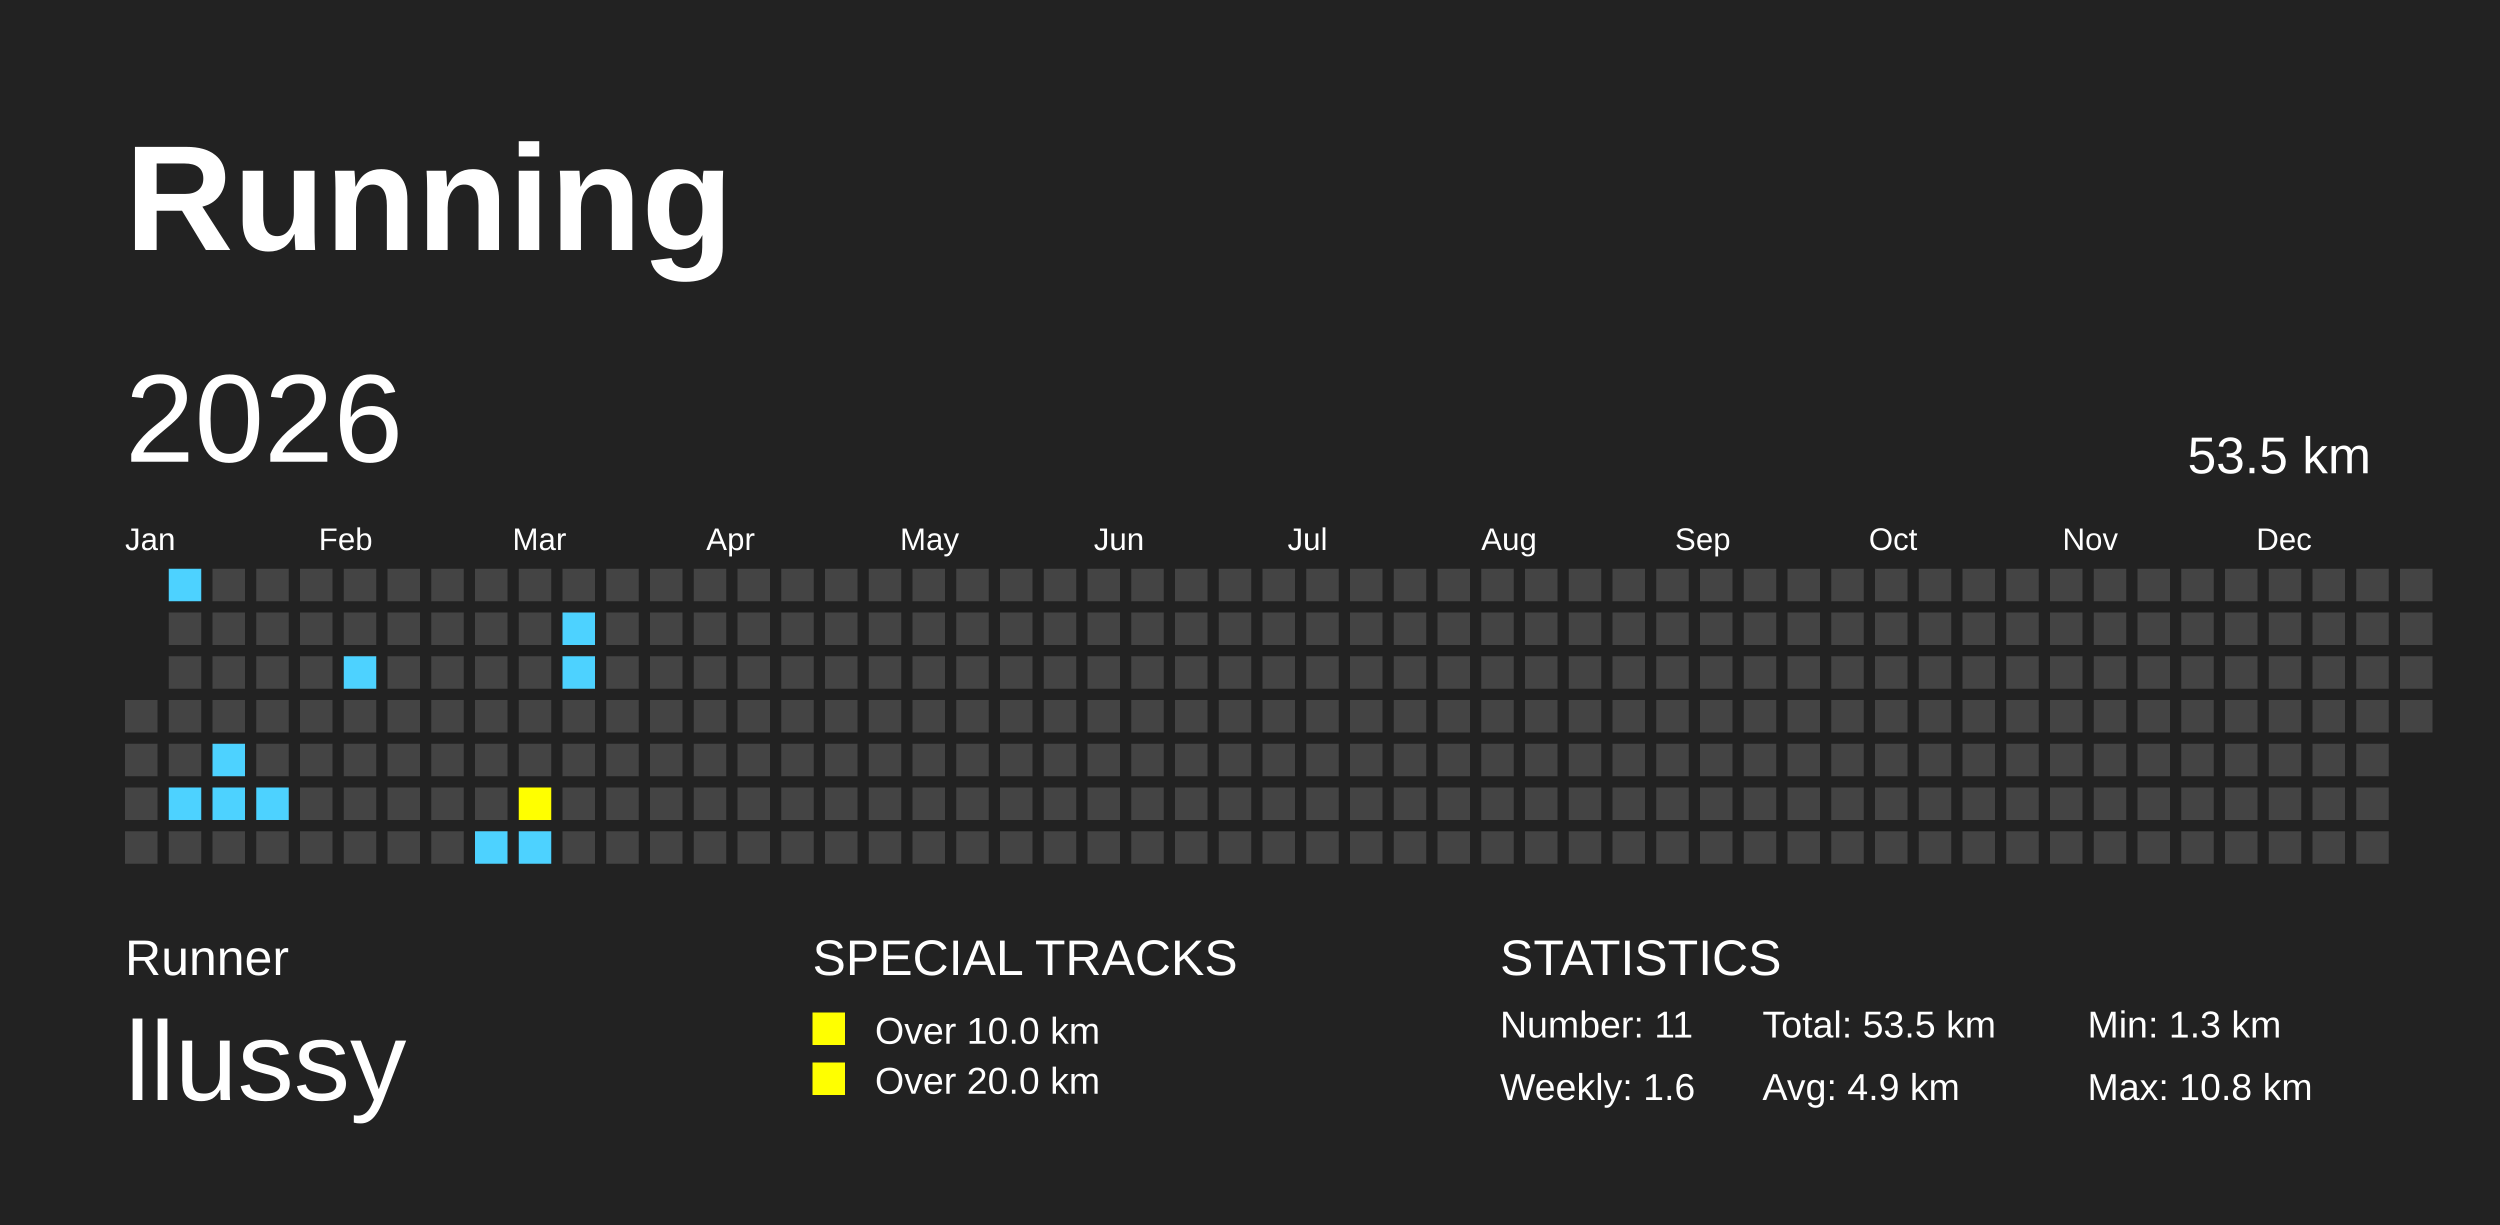
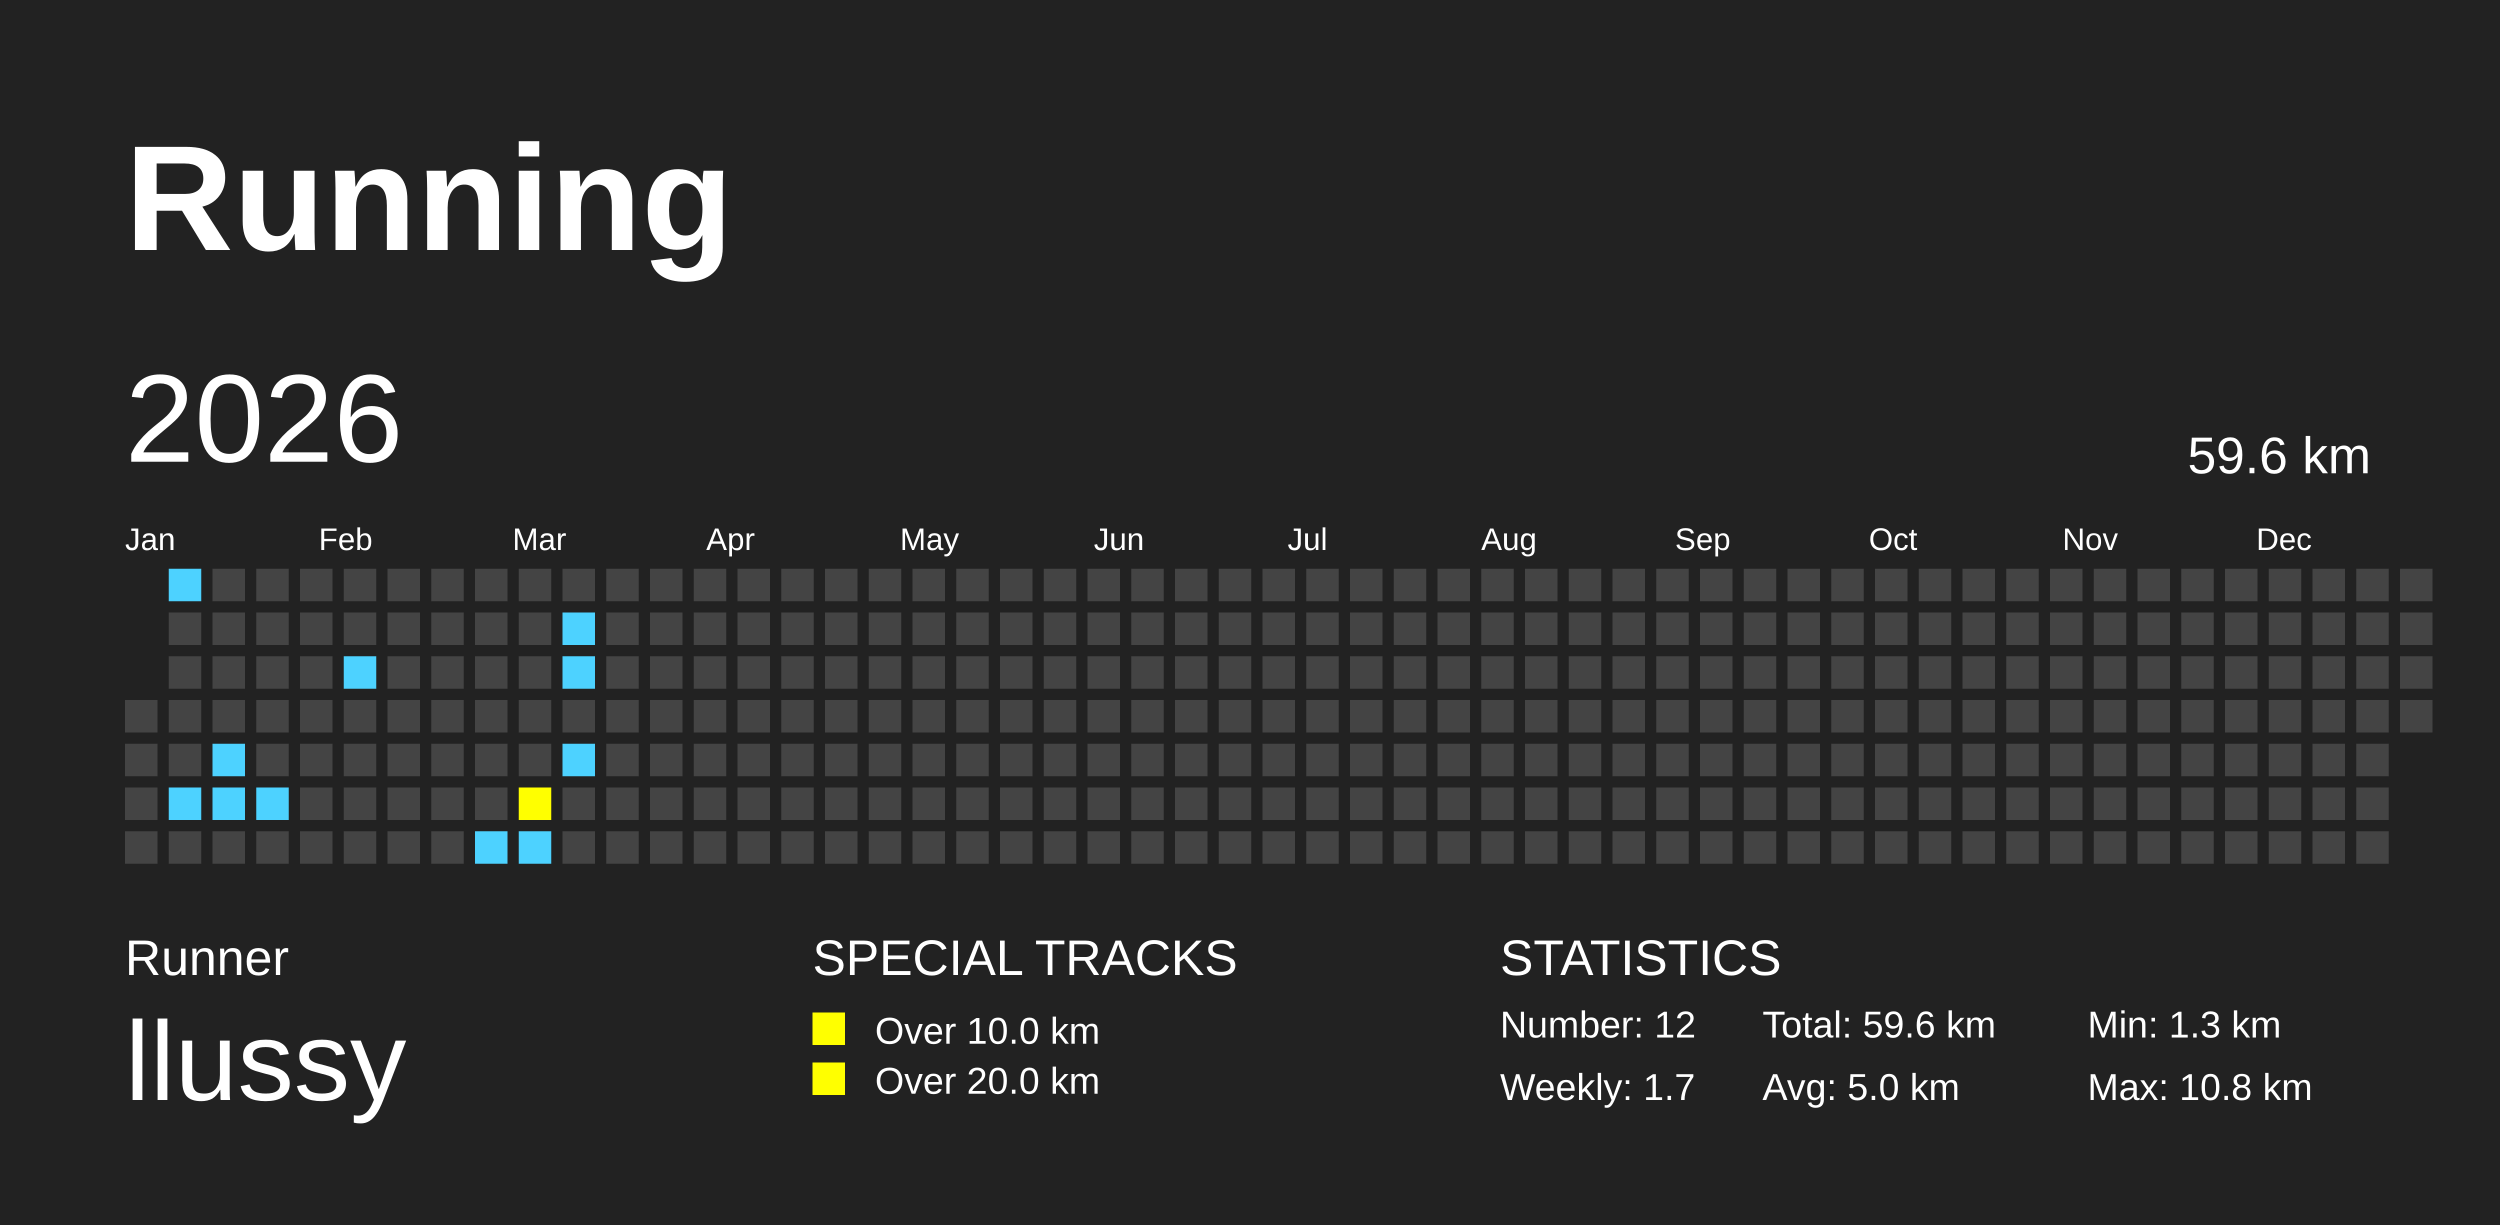
<svg xmlns="http://www.w3.org/2000/svg" baseProfile="full" height="98mm" version="1.1" viewBox="0,0,200,98" width="200mm">
  <defs />
  <rect fill="#222222" height="98" width="200" x="0" y="0" />
  <text fill="#FFFFFF" style="font-size:12px; font-family:Arial; font-weight:bold;" x="10" y="20">Running</text>
  <text fill="#FFFFFF" style="font-size:4px; font-family:Arial" x="10" y="78">Runner</text>
  <text fill="#FFFFFF" style="font-size:9px; font-family:Arial" x="10" y="88">llussy</text>
  <text fill="#FFFFFF" style="font-size:4px; font-family:Arial" x="65" y="78">SPECIAL TRACKS</text>
  <rect fill="#FFFF00" height="2.6" width="2.6" x="65" y="81" />
  <text fill="#FFFFFF" style="font-size:3px; font-family:Arial" x="70" y="83.5">Over 10.0 km</text>
  <rect fill="#FFFF00" height="2.6" width="2.6" x="65" y="85" />
  <text fill="#FFFFFF" style="font-size:3px; font-family:Arial" x="70" y="87.5">Over 20.0 km</text>
  <text fill="#FFFFFF" style="font-size:4px; font-family:Arial" x="120" y="78">STATISTICS</text>
-   <text fill="#FFFFFF" style="font-size:3px; font-family:Arial" x="120" y="83">Number: 11</text>
-   <text fill="#FFFFFF" style="font-size:3px; font-family:Arial" x="120" y="88">Weekly: 1.6</text>
-   <text fill="#FFFFFF" style="font-size:3px; font-family:Arial" x="141" y="83">Total: 53.5 km</text>
-   <text fill="#FFFFFF" style="font-size:3px; font-family:Arial" x="141" y="88">Avg: 4.9 km</text>
+   <text fill="#FFFFFF" style="font-size:3px; font-family:Arial" x="120" y="83">Number: 12</text>
+   <text fill="#FFFFFF" style="font-size:3px; font-family:Arial" x="120" y="88">Weekly: 1.7</text>
+   <text fill="#FFFFFF" style="font-size:3px; font-family:Arial" x="141" y="83">Total: 59.6 km</text>
+   <text fill="#FFFFFF" style="font-size:3px; font-family:Arial" x="141" y="88">Avg: 5.0 km</text>
  <text fill="#FFFFFF" style="font-size:3px; font-family:Arial" x="167" y="83">Min: 1.3 km</text>
  <text fill="#FFFFFF" style="font-size:3px; font-family:Arial" x="167" y="88">Max: 10.8 km</text>
  <text dominant-baseline="hanging" fill="#FFFFFF" style="font-size:10.0px; font-family:Arial;" x="10" y="30">2026</text>
-   <text dominant-baseline="hanging" fill="#FFFFFF" style="font-size:4.125px; font-family:Arial;" x="175" y="35">53.5 km</text>
+   <text dominant-baseline="hanging" fill="#FFFFFF" style="font-size:4.125px; font-family:Arial;" x="175" y="35">59.6 km</text>
  <text fill="#FFFFFF" style="font-size:2.5px; font-family:Arial" x="10.0" y="44">Jan</text>
  <text fill="#FFFFFF" style="font-size:2.5px; font-family:Arial" x="25.5" y="44">Feb</text>
  <text fill="#FFFFFF" style="font-size:2.5px; font-family:Arial" x="41.0" y="44">Mar</text>
  <text fill="#FFFFFF" style="font-size:2.5px; font-family:Arial" x="56.5" y="44">Apr</text>
  <text fill="#FFFFFF" style="font-size:2.5px; font-family:Arial" x="72.0" y="44">May</text>
  <text fill="#FFFFFF" style="font-size:2.5px; font-family:Arial" x="87.5" y="44">Jun</text>
  <text fill="#FFFFFF" style="font-size:2.5px; font-family:Arial" x="103.0" y="44">Jul</text>
  <text fill="#FFFFFF" style="font-size:2.5px; font-family:Arial" x="118.5" y="44">Aug</text>
  <text fill="#FFFFFF" style="font-size:2.5px; font-family:Arial" x="134.0" y="44">Sep</text>
  <text fill="#FFFFFF" style="font-size:2.5px; font-family:Arial" x="149.5" y="44">Oct</text>
  <text fill="#FFFFFF" style="font-size:2.5px; font-family:Arial" x="165.0" y="44">Nov</text>
  <text fill="#FFFFFF" style="font-size:2.5px; font-family:Arial" x="180.5" y="44">Dec</text>
  <rect fill="#444444" height="2.6" width="2.6" x="10.0" y="56.0" />
  <rect fill="#444444" height="2.6" width="2.6" x="10.0" y="59.5" />
  <rect fill="#444444" height="2.6" width="2.6" x="10.0" y="63.0" />
  <rect fill="#444444" height="2.6" width="2.6" x="10.0" y="66.5" />
  <rect fill="#4DD2FF" height="2.6" width="2.6" x="13.5" y="45.5" />
  <rect fill="#444444" height="2.6" width="2.6" x="13.5" y="49.0" />
  <rect fill="#444444" height="2.6" width="2.6" x="13.5" y="52.5" />
  <rect fill="#444444" height="2.6" width="2.6" x="13.5" y="56.0" />
  <rect fill="#444444" height="2.6" width="2.6" x="13.5" y="59.5" />
  <rect fill="#4DD2FF" height="2.6" width="2.6" x="13.5" y="63.0" />
  <rect fill="#444444" height="2.6" width="2.6" x="13.5" y="66.5" />
  <rect fill="#444444" height="2.6" width="2.6" x="17.0" y="45.5" />
  <rect fill="#444444" height="2.6" width="2.6" x="17.0" y="49.0" />
  <rect fill="#444444" height="2.6" width="2.6" x="17.0" y="52.5" />
  <rect fill="#444444" height="2.6" width="2.6" x="17.0" y="56.0" />
  <rect fill="#4DD2FF" height="2.6" width="2.6" x="17.0" y="59.5" />
  <rect fill="#4DD2FF" height="2.6" width="2.6" x="17.0" y="63.0" />
  <rect fill="#444444" height="2.6" width="2.6" x="17.0" y="66.5" />
  <rect fill="#444444" height="2.6" width="2.6" x="20.5" y="45.5" />
  <rect fill="#444444" height="2.6" width="2.6" x="20.5" y="49.0" />
  <rect fill="#444444" height="2.6" width="2.6" x="20.5" y="52.5" />
  <rect fill="#444444" height="2.6" width="2.6" x="20.5" y="56.0" />
  <rect fill="#444444" height="2.6" width="2.6" x="20.5" y="59.5" />
  <rect fill="#4DD2FF" height="2.6" width="2.6" x="20.5" y="63.0" />
  <rect fill="#444444" height="2.6" width="2.6" x="20.5" y="66.5" />
  <rect fill="#444444" height="2.6" width="2.6" x="24.0" y="45.5" />
  <rect fill="#444444" height="2.6" width="2.6" x="24.0" y="49.0" />
  <rect fill="#444444" height="2.6" width="2.6" x="24.0" y="52.5" />
  <rect fill="#444444" height="2.6" width="2.6" x="24.0" y="56.0" />
  <rect fill="#444444" height="2.6" width="2.6" x="24.0" y="59.5" />
  <rect fill="#444444" height="2.6" width="2.6" x="24.0" y="63.0" />
  <rect fill="#444444" height="2.6" width="2.6" x="24.0" y="66.5" />
  <rect fill="#444444" height="2.6" width="2.6" x="27.5" y="45.5" />
  <rect fill="#444444" height="2.6" width="2.6" x="27.5" y="49.0" />
  <rect fill="#4DD2FF" height="2.6" width="2.6" x="27.5" y="52.5" />
  <rect fill="#444444" height="2.6" width="2.6" x="27.5" y="56.0" />
  <rect fill="#444444" height="2.6" width="2.6" x="27.5" y="59.5" />
  <rect fill="#444444" height="2.6" width="2.6" x="27.5" y="63.0" />
  <rect fill="#444444" height="2.6" width="2.6" x="27.5" y="66.5" />
  <rect fill="#444444" height="2.6" width="2.6" x="31.0" y="45.5" />
  <rect fill="#444444" height="2.6" width="2.6" x="31.0" y="49.0" />
  <rect fill="#444444" height="2.6" width="2.6" x="31.0" y="52.5" />
  <rect fill="#444444" height="2.6" width="2.6" x="31.0" y="56.0" />
  <rect fill="#444444" height="2.6" width="2.6" x="31.0" y="59.5" />
  <rect fill="#444444" height="2.6" width="2.6" x="31.0" y="63.0" />
  <rect fill="#444444" height="2.6" width="2.6" x="31.0" y="66.5" />
  <rect fill="#444444" height="2.6" width="2.6" x="34.5" y="45.5" />
  <rect fill="#444444" height="2.6" width="2.6" x="34.5" y="49.0" />
  <rect fill="#444444" height="2.6" width="2.6" x="34.5" y="52.5" />
  <rect fill="#444444" height="2.6" width="2.6" x="34.5" y="56.0" />
  <rect fill="#444444" height="2.6" width="2.6" x="34.5" y="59.5" />
  <rect fill="#444444" height="2.6" width="2.6" x="34.5" y="63.0" />
  <rect fill="#444444" height="2.6" width="2.6" x="34.5" y="66.5" />
  <rect fill="#444444" height="2.6" width="2.6" x="38.0" y="45.5" />
  <rect fill="#444444" height="2.6" width="2.6" x="38.0" y="49.0" />
  <rect fill="#444444" height="2.6" width="2.6" x="38.0" y="52.5" />
  <rect fill="#444444" height="2.6" width="2.6" x="38.0" y="56.0" />
  <rect fill="#444444" height="2.6" width="2.6" x="38.0" y="59.5" />
  <rect fill="#444444" height="2.6" width="2.6" x="38.0" y="63.0" />
  <rect fill="#4DD2FF" height="2.6" width="2.6" x="38.0" y="66.5" />
  <rect fill="#444444" height="2.6" width="2.6" x="41.5" y="45.5" />
  <rect fill="#444444" height="2.6" width="2.6" x="41.5" y="49.0" />
  <rect fill="#444444" height="2.6" width="2.6" x="41.5" y="52.5" />
  <rect fill="#444444" height="2.6" width="2.6" x="41.5" y="56.0" />
  <rect fill="#444444" height="2.6" width="2.6" x="41.5" y="59.5" />
  <rect fill="#FFFF00" height="2.6" width="2.6" x="41.5" y="63.0" />
  <rect fill="#4DD2FF" height="2.6" width="2.6" x="41.5" y="66.5" />
  <rect fill="#444444" height="2.6" width="2.6" x="45.0" y="45.5" />
  <rect fill="#4DD2FF" height="2.6" width="2.6" x="45.0" y="49.0" />
  <rect fill="#4DD2FF" height="2.6" width="2.6" x="45.0" y="52.5" />
  <rect fill="#444444" height="2.6" width="2.6" x="45.0" y="56.0" />
-   <rect fill="#444444" height="2.6" width="2.6" x="45.0" y="59.5" />
+   <rect fill="#4DD2FF" height="2.6" width="2.6" x="45.0" y="59.5" />
  <rect fill="#444444" height="2.6" width="2.6" x="45.0" y="63.0" />
  <rect fill="#444444" height="2.6" width="2.6" x="45.0" y="66.5" />
  <rect fill="#444444" height="2.6" width="2.6" x="48.5" y="45.5" />
  <rect fill="#444444" height="2.6" width="2.6" x="48.5" y="49.0" />
  <rect fill="#444444" height="2.6" width="2.6" x="48.5" y="52.5" />
  <rect fill="#444444" height="2.6" width="2.6" x="48.5" y="56.0" />
  <rect fill="#444444" height="2.6" width="2.6" x="48.5" y="59.5" />
  <rect fill="#444444" height="2.6" width="2.6" x="48.5" y="63.0" />
  <rect fill="#444444" height="2.6" width="2.6" x="48.5" y="66.5" />
  <rect fill="#444444" height="2.6" width="2.6" x="52.0" y="45.5" />
  <rect fill="#444444" height="2.6" width="2.6" x="52.0" y="49.0" />
  <rect fill="#444444" height="2.6" width="2.6" x="52.0" y="52.5" />
  <rect fill="#444444" height="2.6" width="2.6" x="52.0" y="56.0" />
  <rect fill="#444444" height="2.6" width="2.6" x="52.0" y="59.5" />
  <rect fill="#444444" height="2.6" width="2.6" x="52.0" y="63.0" />
  <rect fill="#444444" height="2.6" width="2.6" x="52.0" y="66.5" />
  <rect fill="#444444" height="2.6" width="2.6" x="55.5" y="45.5" />
  <rect fill="#444444" height="2.6" width="2.6" x="55.5" y="49.0" />
  <rect fill="#444444" height="2.6" width="2.6" x="55.5" y="52.5" />
  <rect fill="#444444" height="2.6" width="2.6" x="55.5" y="56.0" />
  <rect fill="#444444" height="2.6" width="2.6" x="55.5" y="59.5" />
  <rect fill="#444444" height="2.6" width="2.6" x="55.5" y="63.0" />
  <rect fill="#444444" height="2.6" width="2.6" x="55.5" y="66.5" />
  <rect fill="#444444" height="2.6" width="2.6" x="59.0" y="45.5" />
  <rect fill="#444444" height="2.6" width="2.6" x="59.0" y="49.0" />
  <rect fill="#444444" height="2.6" width="2.6" x="59.0" y="52.5" />
  <rect fill="#444444" height="2.6" width="2.6" x="59.0" y="56.0" />
  <rect fill="#444444" height="2.6" width="2.6" x="59.0" y="59.5" />
  <rect fill="#444444" height="2.6" width="2.6" x="59.0" y="63.0" />
  <rect fill="#444444" height="2.6" width="2.6" x="59.0" y="66.5" />
  <rect fill="#444444" height="2.6" width="2.6" x="62.5" y="45.5" />
  <rect fill="#444444" height="2.6" width="2.6" x="62.5" y="49.0" />
  <rect fill="#444444" height="2.6" width="2.6" x="62.5" y="52.5" />
  <rect fill="#444444" height="2.6" width="2.6" x="62.5" y="56.0" />
  <rect fill="#444444" height="2.6" width="2.6" x="62.5" y="59.5" />
  <rect fill="#444444" height="2.6" width="2.6" x="62.5" y="63.0" />
  <rect fill="#444444" height="2.6" width="2.6" x="62.5" y="66.5" />
  <rect fill="#444444" height="2.6" width="2.6" x="66.0" y="45.5" />
  <rect fill="#444444" height="2.6" width="2.6" x="66.0" y="49.0" />
  <rect fill="#444444" height="2.6" width="2.6" x="66.0" y="52.5" />
  <rect fill="#444444" height="2.6" width="2.6" x="66.0" y="56.0" />
  <rect fill="#444444" height="2.6" width="2.6" x="66.0" y="59.5" />
  <rect fill="#444444" height="2.6" width="2.6" x="66.0" y="63.0" />
  <rect fill="#444444" height="2.6" width="2.6" x="66.0" y="66.5" />
  <rect fill="#444444" height="2.6" width="2.6" x="69.5" y="45.5" />
  <rect fill="#444444" height="2.6" width="2.6" x="69.5" y="49.0" />
  <rect fill="#444444" height="2.6" width="2.6" x="69.5" y="52.5" />
  <rect fill="#444444" height="2.6" width="2.6" x="69.5" y="56.0" />
  <rect fill="#444444" height="2.6" width="2.6" x="69.5" y="59.5" />
  <rect fill="#444444" height="2.6" width="2.6" x="69.5" y="63.0" />
  <rect fill="#444444" height="2.6" width="2.6" x="69.5" y="66.5" />
  <rect fill="#444444" height="2.6" width="2.6" x="73.0" y="45.5" />
  <rect fill="#444444" height="2.6" width="2.6" x="73.0" y="49.0" />
  <rect fill="#444444" height="2.6" width="2.6" x="73.0" y="52.5" />
  <rect fill="#444444" height="2.6" width="2.6" x="73.0" y="56.0" />
  <rect fill="#444444" height="2.6" width="2.6" x="73.0" y="59.5" />
  <rect fill="#444444" height="2.6" width="2.6" x="73.0" y="63.0" />
  <rect fill="#444444" height="2.6" width="2.6" x="73.0" y="66.5" />
  <rect fill="#444444" height="2.6" width="2.6" x="76.5" y="45.5" />
  <rect fill="#444444" height="2.6" width="2.6" x="76.5" y="49.0" />
  <rect fill="#444444" height="2.6" width="2.6" x="76.5" y="52.5" />
  <rect fill="#444444" height="2.6" width="2.6" x="76.5" y="56.0" />
  <rect fill="#444444" height="2.6" width="2.6" x="76.5" y="59.5" />
  <rect fill="#444444" height="2.6" width="2.6" x="76.5" y="63.0" />
  <rect fill="#444444" height="2.6" width="2.6" x="76.5" y="66.5" />
  <rect fill="#444444" height="2.6" width="2.6" x="80.0" y="45.5" />
  <rect fill="#444444" height="2.6" width="2.6" x="80.0" y="49.0" />
  <rect fill="#444444" height="2.6" width="2.6" x="80.0" y="52.5" />
  <rect fill="#444444" height="2.6" width="2.6" x="80.0" y="56.0" />
  <rect fill="#444444" height="2.6" width="2.6" x="80.0" y="59.5" />
  <rect fill="#444444" height="2.6" width="2.6" x="80.0" y="63.0" />
  <rect fill="#444444" height="2.6" width="2.6" x="80.0" y="66.5" />
  <rect fill="#444444" height="2.6" width="2.6" x="83.5" y="45.5" />
  <rect fill="#444444" height="2.6" width="2.6" x="83.5" y="49.0" />
  <rect fill="#444444" height="2.6" width="2.6" x="83.5" y="52.5" />
  <rect fill="#444444" height="2.6" width="2.6" x="83.5" y="56.0" />
  <rect fill="#444444" height="2.6" width="2.6" x="83.5" y="59.5" />
  <rect fill="#444444" height="2.6" width="2.6" x="83.5" y="63.0" />
  <rect fill="#444444" height="2.6" width="2.6" x="83.5" y="66.5" />
  <rect fill="#444444" height="2.6" width="2.6" x="87.0" y="45.5" />
  <rect fill="#444444" height="2.6" width="2.6" x="87.0" y="49.0" />
  <rect fill="#444444" height="2.6" width="2.6" x="87.0" y="52.5" />
  <rect fill="#444444" height="2.6" width="2.6" x="87.0" y="56.0" />
  <rect fill="#444444" height="2.6" width="2.6" x="87.0" y="59.5" />
  <rect fill="#444444" height="2.6" width="2.6" x="87.0" y="63.0" />
  <rect fill="#444444" height="2.6" width="2.6" x="87.0" y="66.5" />
  <rect fill="#444444" height="2.6" width="2.6" x="90.5" y="45.5" />
  <rect fill="#444444" height="2.6" width="2.6" x="90.5" y="49.0" />
  <rect fill="#444444" height="2.6" width="2.6" x="90.5" y="52.5" />
  <rect fill="#444444" height="2.6" width="2.6" x="90.5" y="56.0" />
  <rect fill="#444444" height="2.6" width="2.6" x="90.5" y="59.5" />
  <rect fill="#444444" height="2.6" width="2.6" x="90.5" y="63.0" />
  <rect fill="#444444" height="2.6" width="2.6" x="90.5" y="66.5" />
  <rect fill="#444444" height="2.6" width="2.6" x="94.0" y="45.5" />
  <rect fill="#444444" height="2.6" width="2.6" x="94.0" y="49.0" />
  <rect fill="#444444" height="2.6" width="2.6" x="94.0" y="52.5" />
  <rect fill="#444444" height="2.6" width="2.6" x="94.0" y="56.0" />
  <rect fill="#444444" height="2.6" width="2.6" x="94.0" y="59.5" />
  <rect fill="#444444" height="2.6" width="2.6" x="94.0" y="63.0" />
  <rect fill="#444444" height="2.6" width="2.6" x="94.0" y="66.5" />
  <rect fill="#444444" height="2.6" width="2.6" x="97.5" y="45.5" />
  <rect fill="#444444" height="2.6" width="2.6" x="97.5" y="49.0" />
  <rect fill="#444444" height="2.6" width="2.6" x="97.5" y="52.5" />
  <rect fill="#444444" height="2.6" width="2.6" x="97.5" y="56.0" />
  <rect fill="#444444" height="2.6" width="2.6" x="97.5" y="59.5" />
  <rect fill="#444444" height="2.6" width="2.6" x="97.5" y="63.0" />
  <rect fill="#444444" height="2.6" width="2.6" x="97.5" y="66.5" />
  <rect fill="#444444" height="2.6" width="2.6" x="101.0" y="45.5" />
  <rect fill="#444444" height="2.6" width="2.6" x="101.0" y="49.0" />
  <rect fill="#444444" height="2.6" width="2.6" x="101.0" y="52.5" />
  <rect fill="#444444" height="2.6" width="2.6" x="101.0" y="56.0" />
  <rect fill="#444444" height="2.6" width="2.6" x="101.0" y="59.5" />
  <rect fill="#444444" height="2.6" width="2.6" x="101.0" y="63.0" />
  <rect fill="#444444" height="2.6" width="2.6" x="101.0" y="66.5" />
  <rect fill="#444444" height="2.6" width="2.6" x="104.5" y="45.5" />
  <rect fill="#444444" height="2.6" width="2.6" x="104.5" y="49.0" />
  <rect fill="#444444" height="2.6" width="2.6" x="104.5" y="52.5" />
  <rect fill="#444444" height="2.6" width="2.6" x="104.5" y="56.0" />
  <rect fill="#444444" height="2.6" width="2.6" x="104.5" y="59.5" />
  <rect fill="#444444" height="2.6" width="2.6" x="104.5" y="63.0" />
  <rect fill="#444444" height="2.6" width="2.6" x="104.5" y="66.5" />
  <rect fill="#444444" height="2.6" width="2.6" x="108.0" y="45.5" />
  <rect fill="#444444" height="2.6" width="2.6" x="108.0" y="49.0" />
  <rect fill="#444444" height="2.6" width="2.6" x="108.0" y="52.5" />
  <rect fill="#444444" height="2.6" width="2.6" x="108.0" y="56.0" />
  <rect fill="#444444" height="2.6" width="2.6" x="108.0" y="59.5" />
  <rect fill="#444444" height="2.6" width="2.6" x="108.0" y="63.0" />
  <rect fill="#444444" height="2.6" width="2.6" x="108.0" y="66.5" />
  <rect fill="#444444" height="2.6" width="2.6" x="111.5" y="45.5" />
  <rect fill="#444444" height="2.6" width="2.6" x="111.5" y="49.0" />
  <rect fill="#444444" height="2.6" width="2.6" x="111.5" y="52.5" />
  <rect fill="#444444" height="2.6" width="2.6" x="111.5" y="56.0" />
  <rect fill="#444444" height="2.6" width="2.6" x="111.5" y="59.5" />
  <rect fill="#444444" height="2.6" width="2.6" x="111.5" y="63.0" />
  <rect fill="#444444" height="2.6" width="2.6" x="111.5" y="66.5" />
  <rect fill="#444444" height="2.6" width="2.6" x="115.0" y="45.5" />
  <rect fill="#444444" height="2.6" width="2.6" x="115.0" y="49.0" />
  <rect fill="#444444" height="2.6" width="2.6" x="115.0" y="52.5" />
  <rect fill="#444444" height="2.6" width="2.6" x="115.0" y="56.0" />
  <rect fill="#444444" height="2.6" width="2.6" x="115.0" y="59.5" />
  <rect fill="#444444" height="2.6" width="2.6" x="115.0" y="63.0" />
  <rect fill="#444444" height="2.6" width="2.6" x="115.0" y="66.5" />
  <rect fill="#444444" height="2.6" width="2.6" x="118.5" y="45.5" />
  <rect fill="#444444" height="2.6" width="2.6" x="118.5" y="49.0" />
  <rect fill="#444444" height="2.6" width="2.6" x="118.5" y="52.5" />
  <rect fill="#444444" height="2.6" width="2.6" x="118.5" y="56.0" />
  <rect fill="#444444" height="2.6" width="2.6" x="118.5" y="59.5" />
  <rect fill="#444444" height="2.6" width="2.6" x="118.5" y="63.0" />
  <rect fill="#444444" height="2.6" width="2.6" x="118.5" y="66.5" />
  <rect fill="#444444" height="2.6" width="2.6" x="122.0" y="45.5" />
  <rect fill="#444444" height="2.6" width="2.6" x="122.0" y="49.0" />
  <rect fill="#444444" height="2.6" width="2.6" x="122.0" y="52.5" />
  <rect fill="#444444" height="2.6" width="2.6" x="122.0" y="56.0" />
  <rect fill="#444444" height="2.6" width="2.6" x="122.0" y="59.5" />
  <rect fill="#444444" height="2.6" width="2.6" x="122.0" y="63.0" />
  <rect fill="#444444" height="2.6" width="2.6" x="122.0" y="66.5" />
  <rect fill="#444444" height="2.6" width="2.6" x="125.5" y="45.5" />
  <rect fill="#444444" height="2.6" width="2.6" x="125.5" y="49.0" />
  <rect fill="#444444" height="2.6" width="2.6" x="125.5" y="52.5" />
  <rect fill="#444444" height="2.6" width="2.6" x="125.5" y="56.0" />
  <rect fill="#444444" height="2.6" width="2.6" x="125.5" y="59.5" />
  <rect fill="#444444" height="2.6" width="2.6" x="125.5" y="63.0" />
  <rect fill="#444444" height="2.6" width="2.6" x="125.5" y="66.5" />
  <rect fill="#444444" height="2.6" width="2.6" x="129.0" y="45.5" />
  <rect fill="#444444" height="2.6" width="2.6" x="129.0" y="49.0" />
  <rect fill="#444444" height="2.6" width="2.6" x="129.0" y="52.5" />
  <rect fill="#444444" height="2.6" width="2.6" x="129.0" y="56.0" />
  <rect fill="#444444" height="2.6" width="2.6" x="129.0" y="59.5" />
  <rect fill="#444444" height="2.6" width="2.6" x="129.0" y="63.0" />
  <rect fill="#444444" height="2.6" width="2.6" x="129.0" y="66.5" />
  <rect fill="#444444" height="2.6" width="2.6" x="132.5" y="45.5" />
  <rect fill="#444444" height="2.6" width="2.6" x="132.5" y="49.0" />
  <rect fill="#444444" height="2.6" width="2.6" x="132.5" y="52.5" />
  <rect fill="#444444" height="2.6" width="2.6" x="132.5" y="56.0" />
  <rect fill="#444444" height="2.6" width="2.6" x="132.5" y="59.5" />
  <rect fill="#444444" height="2.6" width="2.6" x="132.5" y="63.0" />
  <rect fill="#444444" height="2.6" width="2.6" x="132.5" y="66.5" />
  <rect fill="#444444" height="2.6" width="2.6" x="136.0" y="45.5" />
  <rect fill="#444444" height="2.6" width="2.6" x="136.0" y="49.0" />
  <rect fill="#444444" height="2.6" width="2.6" x="136.0" y="52.5" />
  <rect fill="#444444" height="2.6" width="2.6" x="136.0" y="56.0" />
  <rect fill="#444444" height="2.6" width="2.6" x="136.0" y="59.5" />
  <rect fill="#444444" height="2.6" width="2.6" x="136.0" y="63.0" />
  <rect fill="#444444" height="2.6" width="2.6" x="136.0" y="66.5" />
  <rect fill="#444444" height="2.6" width="2.6" x="139.5" y="45.5" />
  <rect fill="#444444" height="2.6" width="2.6" x="139.5" y="49.0" />
  <rect fill="#444444" height="2.6" width="2.6" x="139.5" y="52.5" />
  <rect fill="#444444" height="2.6" width="2.6" x="139.5" y="56.0" />
  <rect fill="#444444" height="2.6" width="2.6" x="139.5" y="59.5" />
  <rect fill="#444444" height="2.6" width="2.6" x="139.5" y="63.0" />
  <rect fill="#444444" height="2.6" width="2.6" x="139.5" y="66.5" />
  <rect fill="#444444" height="2.6" width="2.6" x="143.0" y="45.5" />
  <rect fill="#444444" height="2.6" width="2.6" x="143.0" y="49.0" />
  <rect fill="#444444" height="2.6" width="2.6" x="143.0" y="52.5" />
  <rect fill="#444444" height="2.6" width="2.6" x="143.0" y="56.0" />
  <rect fill="#444444" height="2.6" width="2.6" x="143.0" y="59.5" />
  <rect fill="#444444" height="2.6" width="2.6" x="143.0" y="63.0" />
  <rect fill="#444444" height="2.6" width="2.6" x="143.0" y="66.5" />
  <rect fill="#444444" height="2.6" width="2.6" x="146.5" y="45.5" />
  <rect fill="#444444" height="2.6" width="2.6" x="146.5" y="49.0" />
  <rect fill="#444444" height="2.6" width="2.6" x="146.5" y="52.5" />
  <rect fill="#444444" height="2.6" width="2.6" x="146.5" y="56.0" />
  <rect fill="#444444" height="2.6" width="2.6" x="146.5" y="59.5" />
  <rect fill="#444444" height="2.6" width="2.6" x="146.5" y="63.0" />
  <rect fill="#444444" height="2.6" width="2.6" x="146.5" y="66.5" />
  <rect fill="#444444" height="2.6" width="2.6" x="150.0" y="45.5" />
  <rect fill="#444444" height="2.6" width="2.6" x="150.0" y="49.0" />
  <rect fill="#444444" height="2.6" width="2.6" x="150.0" y="52.5" />
  <rect fill="#444444" height="2.6" width="2.6" x="150.0" y="56.0" />
  <rect fill="#444444" height="2.6" width="2.6" x="150.0" y="59.5" />
  <rect fill="#444444" height="2.6" width="2.6" x="150.0" y="63.0" />
  <rect fill="#444444" height="2.6" width="2.6" x="150.0" y="66.5" />
  <rect fill="#444444" height="2.6" width="2.6" x="153.5" y="45.5" />
  <rect fill="#444444" height="2.6" width="2.6" x="153.5" y="49.0" />
  <rect fill="#444444" height="2.6" width="2.6" x="153.5" y="52.5" />
  <rect fill="#444444" height="2.6" width="2.6" x="153.5" y="56.0" />
  <rect fill="#444444" height="2.6" width="2.6" x="153.5" y="59.5" />
  <rect fill="#444444" height="2.6" width="2.6" x="153.5" y="63.0" />
  <rect fill="#444444" height="2.6" width="2.6" x="153.5" y="66.5" />
  <rect fill="#444444" height="2.6" width="2.6" x="157.0" y="45.5" />
  <rect fill="#444444" height="2.6" width="2.6" x="157.0" y="49.0" />
  <rect fill="#444444" height="2.6" width="2.6" x="157.0" y="52.5" />
  <rect fill="#444444" height="2.6" width="2.6" x="157.0" y="56.0" />
  <rect fill="#444444" height="2.6" width="2.6" x="157.0" y="59.5" />
  <rect fill="#444444" height="2.6" width="2.6" x="157.0" y="63.0" />
  <rect fill="#444444" height="2.6" width="2.6" x="157.0" y="66.5" />
  <rect fill="#444444" height="2.6" width="2.6" x="160.5" y="45.5" />
  <rect fill="#444444" height="2.6" width="2.6" x="160.5" y="49.0" />
  <rect fill="#444444" height="2.6" width="2.6" x="160.5" y="52.5" />
  <rect fill="#444444" height="2.6" width="2.6" x="160.5" y="56.0" />
  <rect fill="#444444" height="2.6" width="2.6" x="160.5" y="59.5" />
  <rect fill="#444444" height="2.6" width="2.6" x="160.5" y="63.0" />
  <rect fill="#444444" height="2.6" width="2.6" x="160.5" y="66.5" />
  <rect fill="#444444" height="2.6" width="2.6" x="164.0" y="45.5" />
  <rect fill="#444444" height="2.6" width="2.6" x="164.0" y="49.0" />
  <rect fill="#444444" height="2.6" width="2.6" x="164.0" y="52.5" />
  <rect fill="#444444" height="2.6" width="2.6" x="164.0" y="56.0" />
  <rect fill="#444444" height="2.6" width="2.6" x="164.0" y="59.5" />
  <rect fill="#444444" height="2.6" width="2.6" x="164.0" y="63.0" />
  <rect fill="#444444" height="2.6" width="2.6" x="164.0" y="66.5" />
  <rect fill="#444444" height="2.6" width="2.6" x="167.5" y="45.5" />
  <rect fill="#444444" height="2.6" width="2.6" x="167.5" y="49.0" />
  <rect fill="#444444" height="2.6" width="2.6" x="167.5" y="52.5" />
  <rect fill="#444444" height="2.6" width="2.6" x="167.5" y="56.0" />
  <rect fill="#444444" height="2.6" width="2.6" x="167.5" y="59.5" />
  <rect fill="#444444" height="2.6" width="2.6" x="167.5" y="63.0" />
  <rect fill="#444444" height="2.6" width="2.6" x="167.5" y="66.5" />
  <rect fill="#444444" height="2.6" width="2.6" x="171.0" y="45.5" />
  <rect fill="#444444" height="2.6" width="2.6" x="171.0" y="49.0" />
  <rect fill="#444444" height="2.6" width="2.6" x="171.0" y="52.5" />
  <rect fill="#444444" height="2.6" width="2.6" x="171.0" y="56.0" />
  <rect fill="#444444" height="2.6" width="2.6" x="171.0" y="59.5" />
  <rect fill="#444444" height="2.6" width="2.6" x="171.0" y="63.0" />
  <rect fill="#444444" height="2.6" width="2.6" x="171.0" y="66.5" />
  <rect fill="#444444" height="2.6" width="2.6" x="174.5" y="45.5" />
  <rect fill="#444444" height="2.6" width="2.6" x="174.5" y="49.0" />
  <rect fill="#444444" height="2.6" width="2.6" x="174.5" y="52.5" />
  <rect fill="#444444" height="2.6" width="2.6" x="174.5" y="56.0" />
  <rect fill="#444444" height="2.6" width="2.6" x="174.5" y="59.5" />
  <rect fill="#444444" height="2.6" width="2.6" x="174.5" y="63.0" />
  <rect fill="#444444" height="2.6" width="2.6" x="174.5" y="66.5" />
  <rect fill="#444444" height="2.6" width="2.6" x="178.0" y="45.5" />
  <rect fill="#444444" height="2.6" width="2.6" x="178.0" y="49.0" />
  <rect fill="#444444" height="2.6" width="2.6" x="178.0" y="52.5" />
  <rect fill="#444444" height="2.6" width="2.6" x="178.0" y="56.0" />
  <rect fill="#444444" height="2.6" width="2.6" x="178.0" y="59.5" />
  <rect fill="#444444" height="2.6" width="2.6" x="178.0" y="63.0" />
  <rect fill="#444444" height="2.6" width="2.6" x="178.0" y="66.5" />
  <rect fill="#444444" height="2.6" width="2.6" x="181.5" y="45.5" />
  <rect fill="#444444" height="2.6" width="2.6" x="181.5" y="49.0" />
  <rect fill="#444444" height="2.6" width="2.6" x="181.5" y="52.5" />
  <rect fill="#444444" height="2.6" width="2.6" x="181.5" y="56.0" />
  <rect fill="#444444" height="2.6" width="2.6" x="181.5" y="59.5" />
  <rect fill="#444444" height="2.6" width="2.6" x="181.5" y="63.0" />
  <rect fill="#444444" height="2.6" width="2.6" x="181.5" y="66.5" />
  <rect fill="#444444" height="2.6" width="2.6" x="185.0" y="45.5" />
  <rect fill="#444444" height="2.6" width="2.6" x="185.0" y="49.0" />
  <rect fill="#444444" height="2.6" width="2.6" x="185.0" y="52.5" />
  <rect fill="#444444" height="2.6" width="2.6" x="185.0" y="56.0" />
  <rect fill="#444444" height="2.6" width="2.6" x="185.0" y="59.5" />
  <rect fill="#444444" height="2.6" width="2.6" x="185.0" y="63.0" />
  <rect fill="#444444" height="2.6" width="2.6" x="185.0" y="66.5" />
  <rect fill="#444444" height="2.6" width="2.6" x="188.5" y="45.5" />
  <rect fill="#444444" height="2.6" width="2.6" x="188.5" y="49.0" />
  <rect fill="#444444" height="2.6" width="2.6" x="188.5" y="52.5" />
  <rect fill="#444444" height="2.6" width="2.6" x="188.5" y="56.0" />
  <rect fill="#444444" height="2.6" width="2.6" x="188.5" y="59.5" />
  <rect fill="#444444" height="2.6" width="2.6" x="188.5" y="63.0" />
  <rect fill="#444444" height="2.6" width="2.6" x="188.5" y="66.5" />
  <rect fill="#444444" height="2.6" width="2.6" x="192.0" y="45.5" />
  <rect fill="#444444" height="2.6" width="2.6" x="192.0" y="49.0" />
  <rect fill="#444444" height="2.6" width="2.6" x="192.0" y="52.5" />
  <rect fill="#444444" height="2.6" width="2.6" x="192.0" y="56.0" />
</svg>
